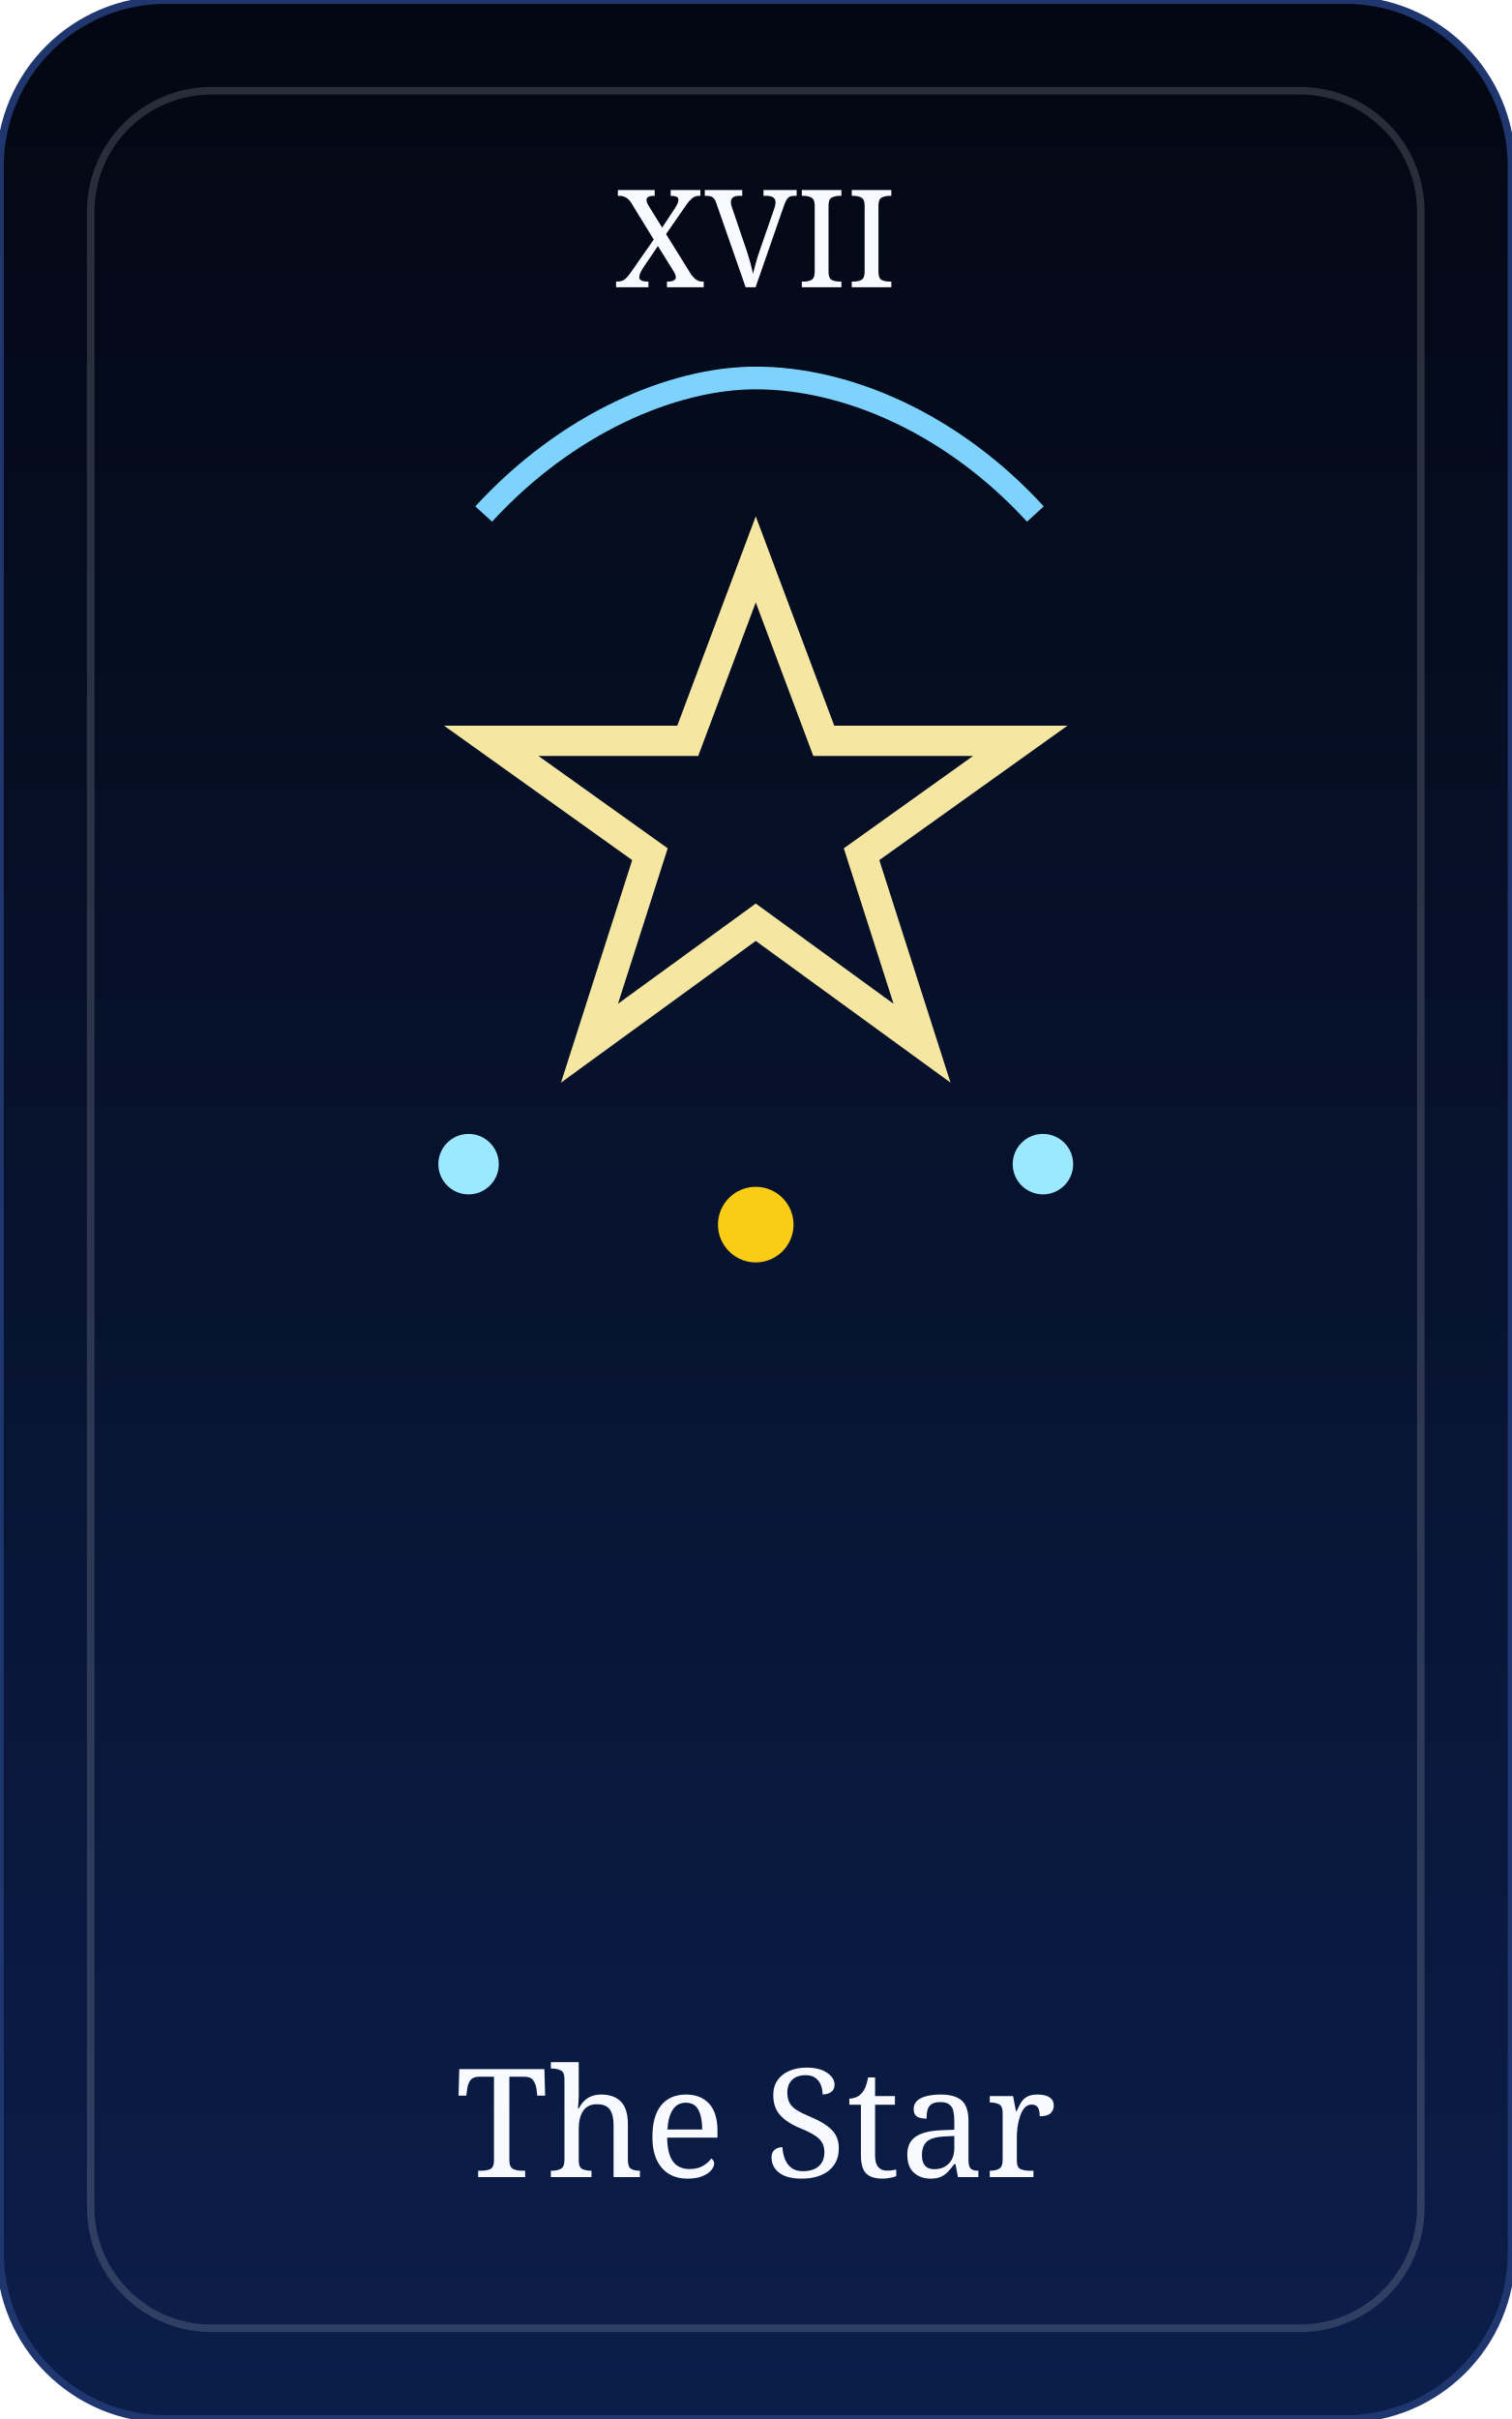
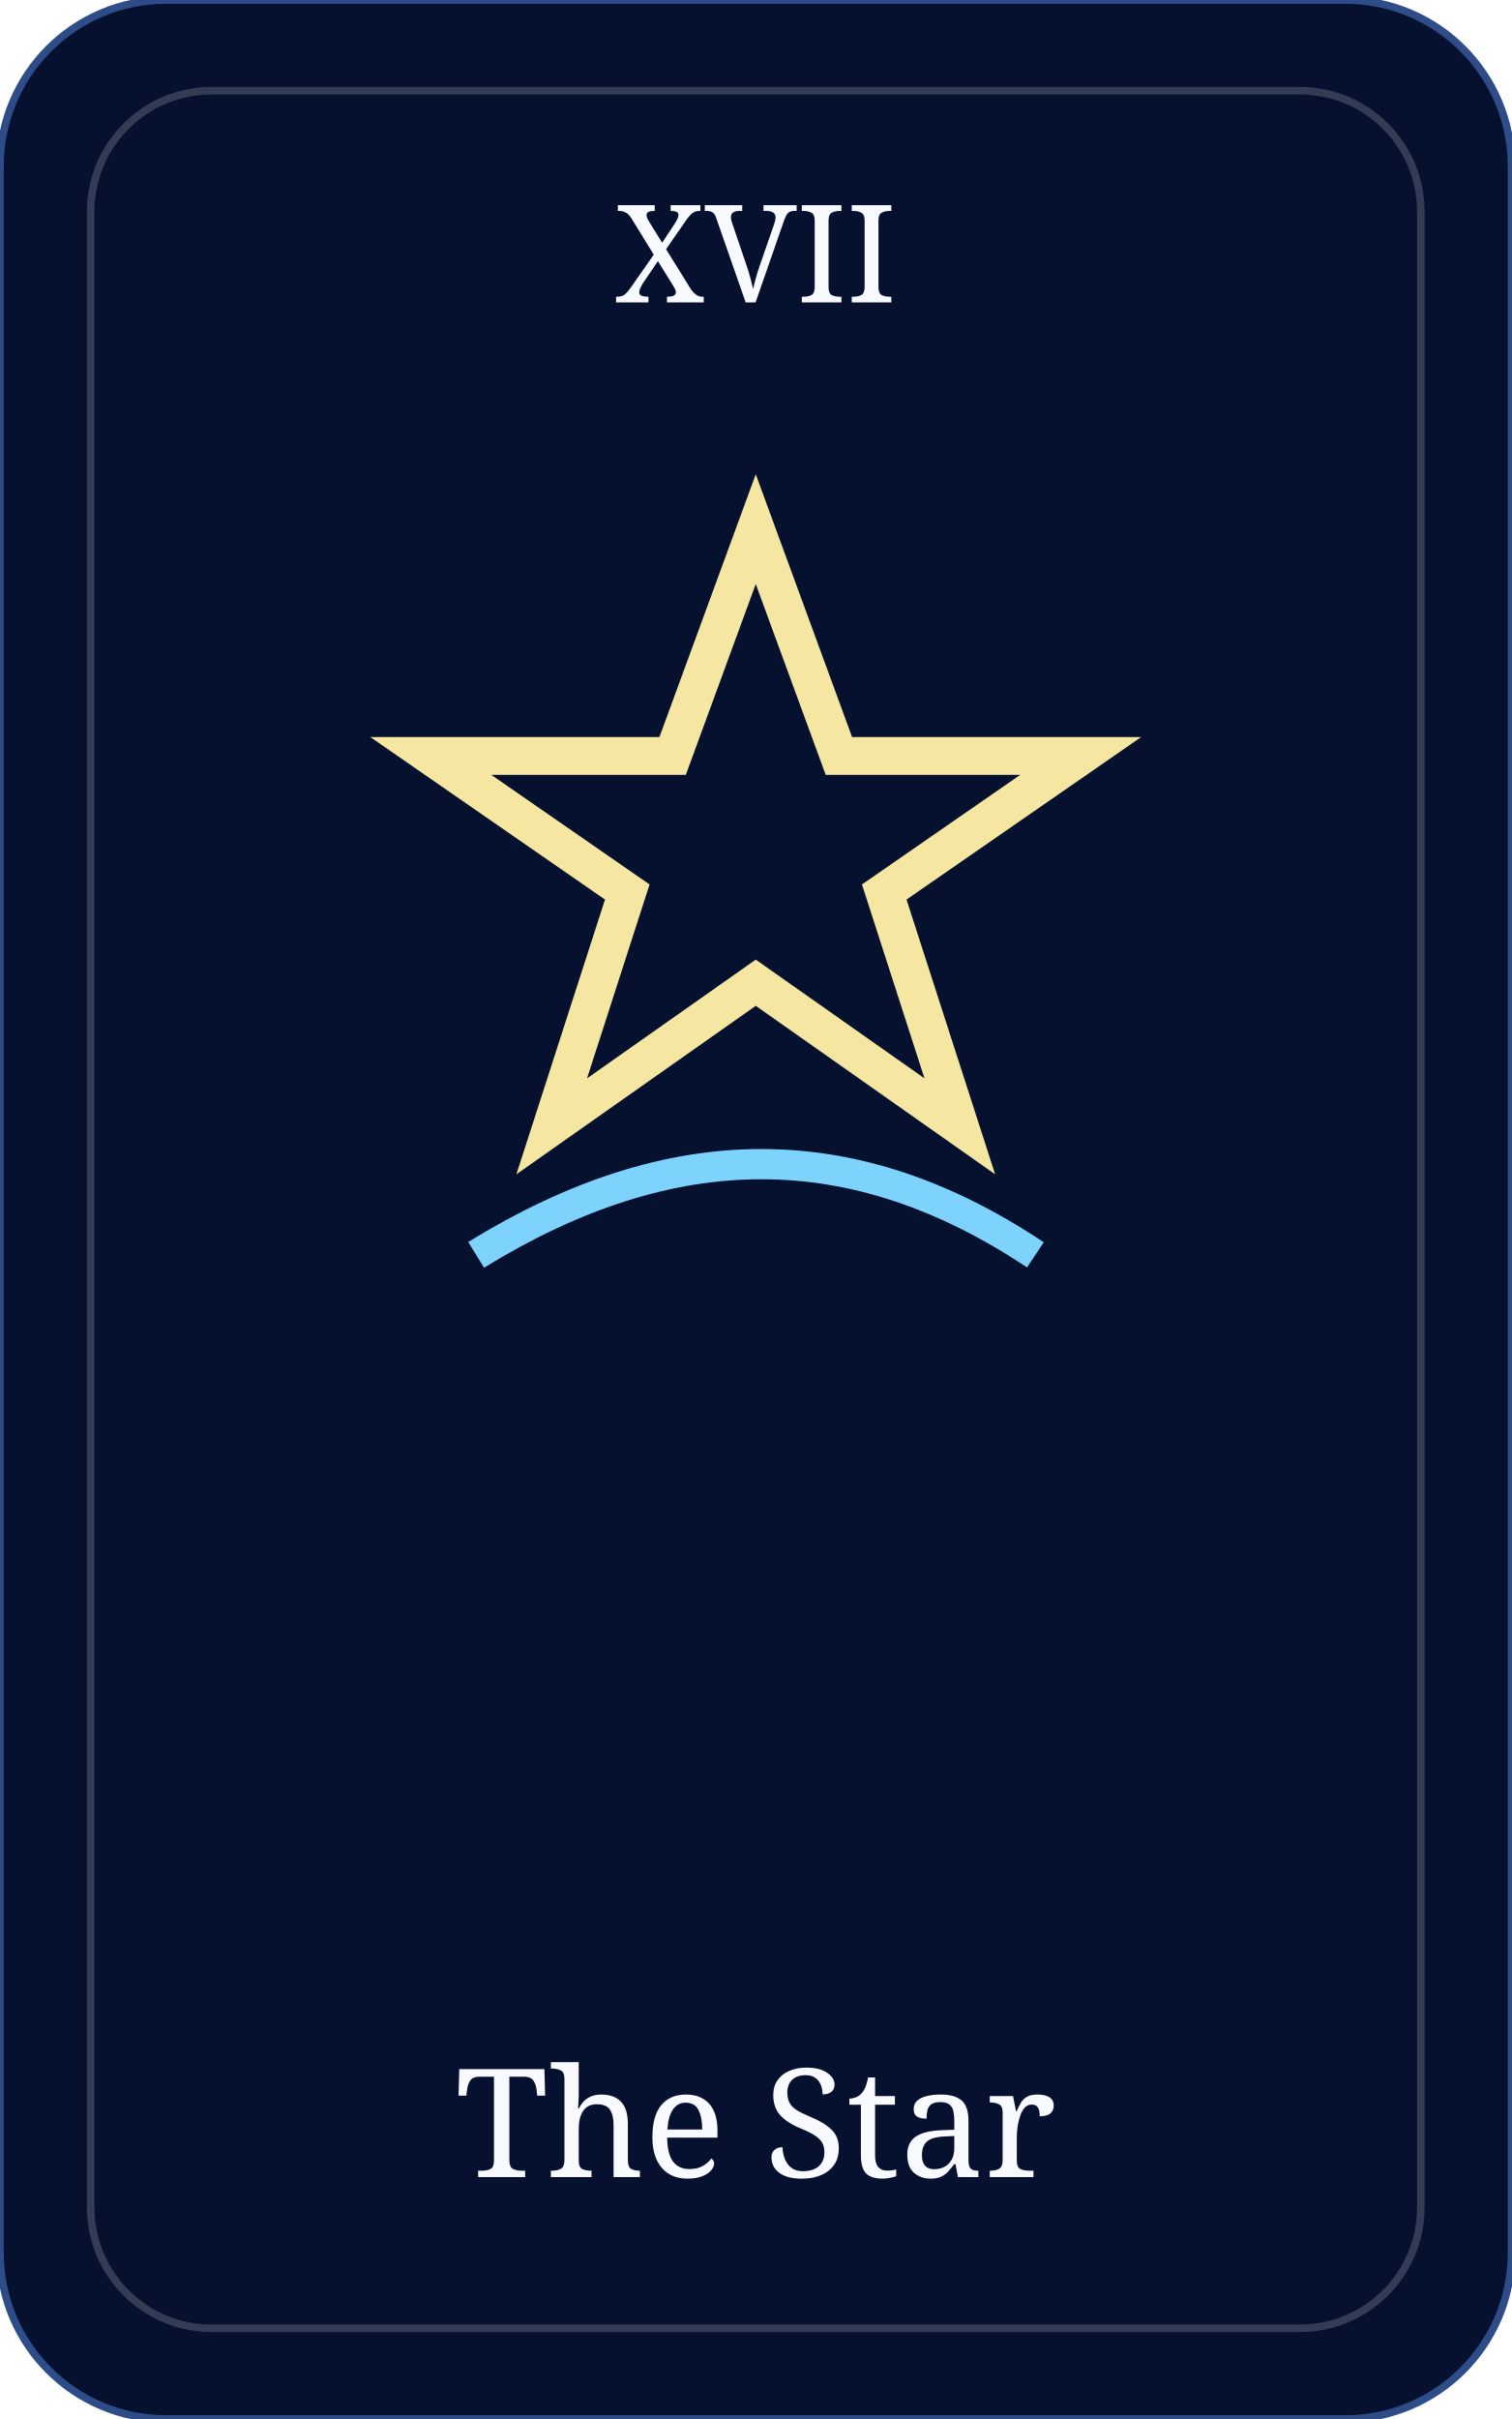
<svg xmlns="http://www.w3.org/2000/svg" viewBox="0 0 200 320">
-   <defs>
-     <linearGradient id="bg" x1="0" x2="0" y1="0" y2="1">
-       <stop offset="0%" stop-color="#030712" />
-       <stop offset="100%" stop-color="#0b1e4b" />
-     </linearGradient>
-   </defs>
-   <rect width="200" height="320" rx="22" fill="url(#bg)" stroke="#20366f" />
-   <rect x="12" y="12" width="176" height="296" rx="16" fill="none" stroke="rgba(255,255,255,.15)" />
-   <text x="100" y="38" fill="#f8faff" font-size="18" text-anchor="middle" font-family="Georgia">XVII</text>
-   <g>
-     <path d="M100 74l9 24h26l-21 15 8 25-22-16-22 16 8-25-21-15h26z" fill="none" stroke="#f5e7a2" stroke-width="4" />
-     <circle cx="62" cy="154" r="4" fill="#9be8ff" />
-     <circle cx="100" cy="162" r="5" fill="#facc15" />
-     <circle cx="138" cy="154" r="4" fill="#9be8ff" />
-     <path d="M64 68c11-12 25-18 36-18 12 0 26 6 37 18" stroke="#7dd3fc" stroke-width="3" fill="none" />
-   </g>
+   <rect width="200" height="320" rx="22" fill="#06112f" stroke="#2d4c88" />
+   <rect x="12" y="12" width="176" height="296" rx="16" fill="none" stroke="rgba(255,255,255,.18)" />
+   <text x="100" y="40" fill="#f8faff" font-size="18" text-anchor="middle" font-family="Georgia">XVII</text>
+   <path d="M100 70l11 30h32l-26 18 10 31-27-19-27 19 10-31-26-18h32z" fill="none" stroke="#f5e7a2" stroke-width="5" />
+   <path d="M63 166c26-16 50-16 74 0" stroke="#7dd3fc" stroke-width="4" fill="none" />
  <text x="100" y="288" fill="#f8faff" font-size="20" text-anchor="middle" font-family="Georgia">The Star</text>
</svg>
